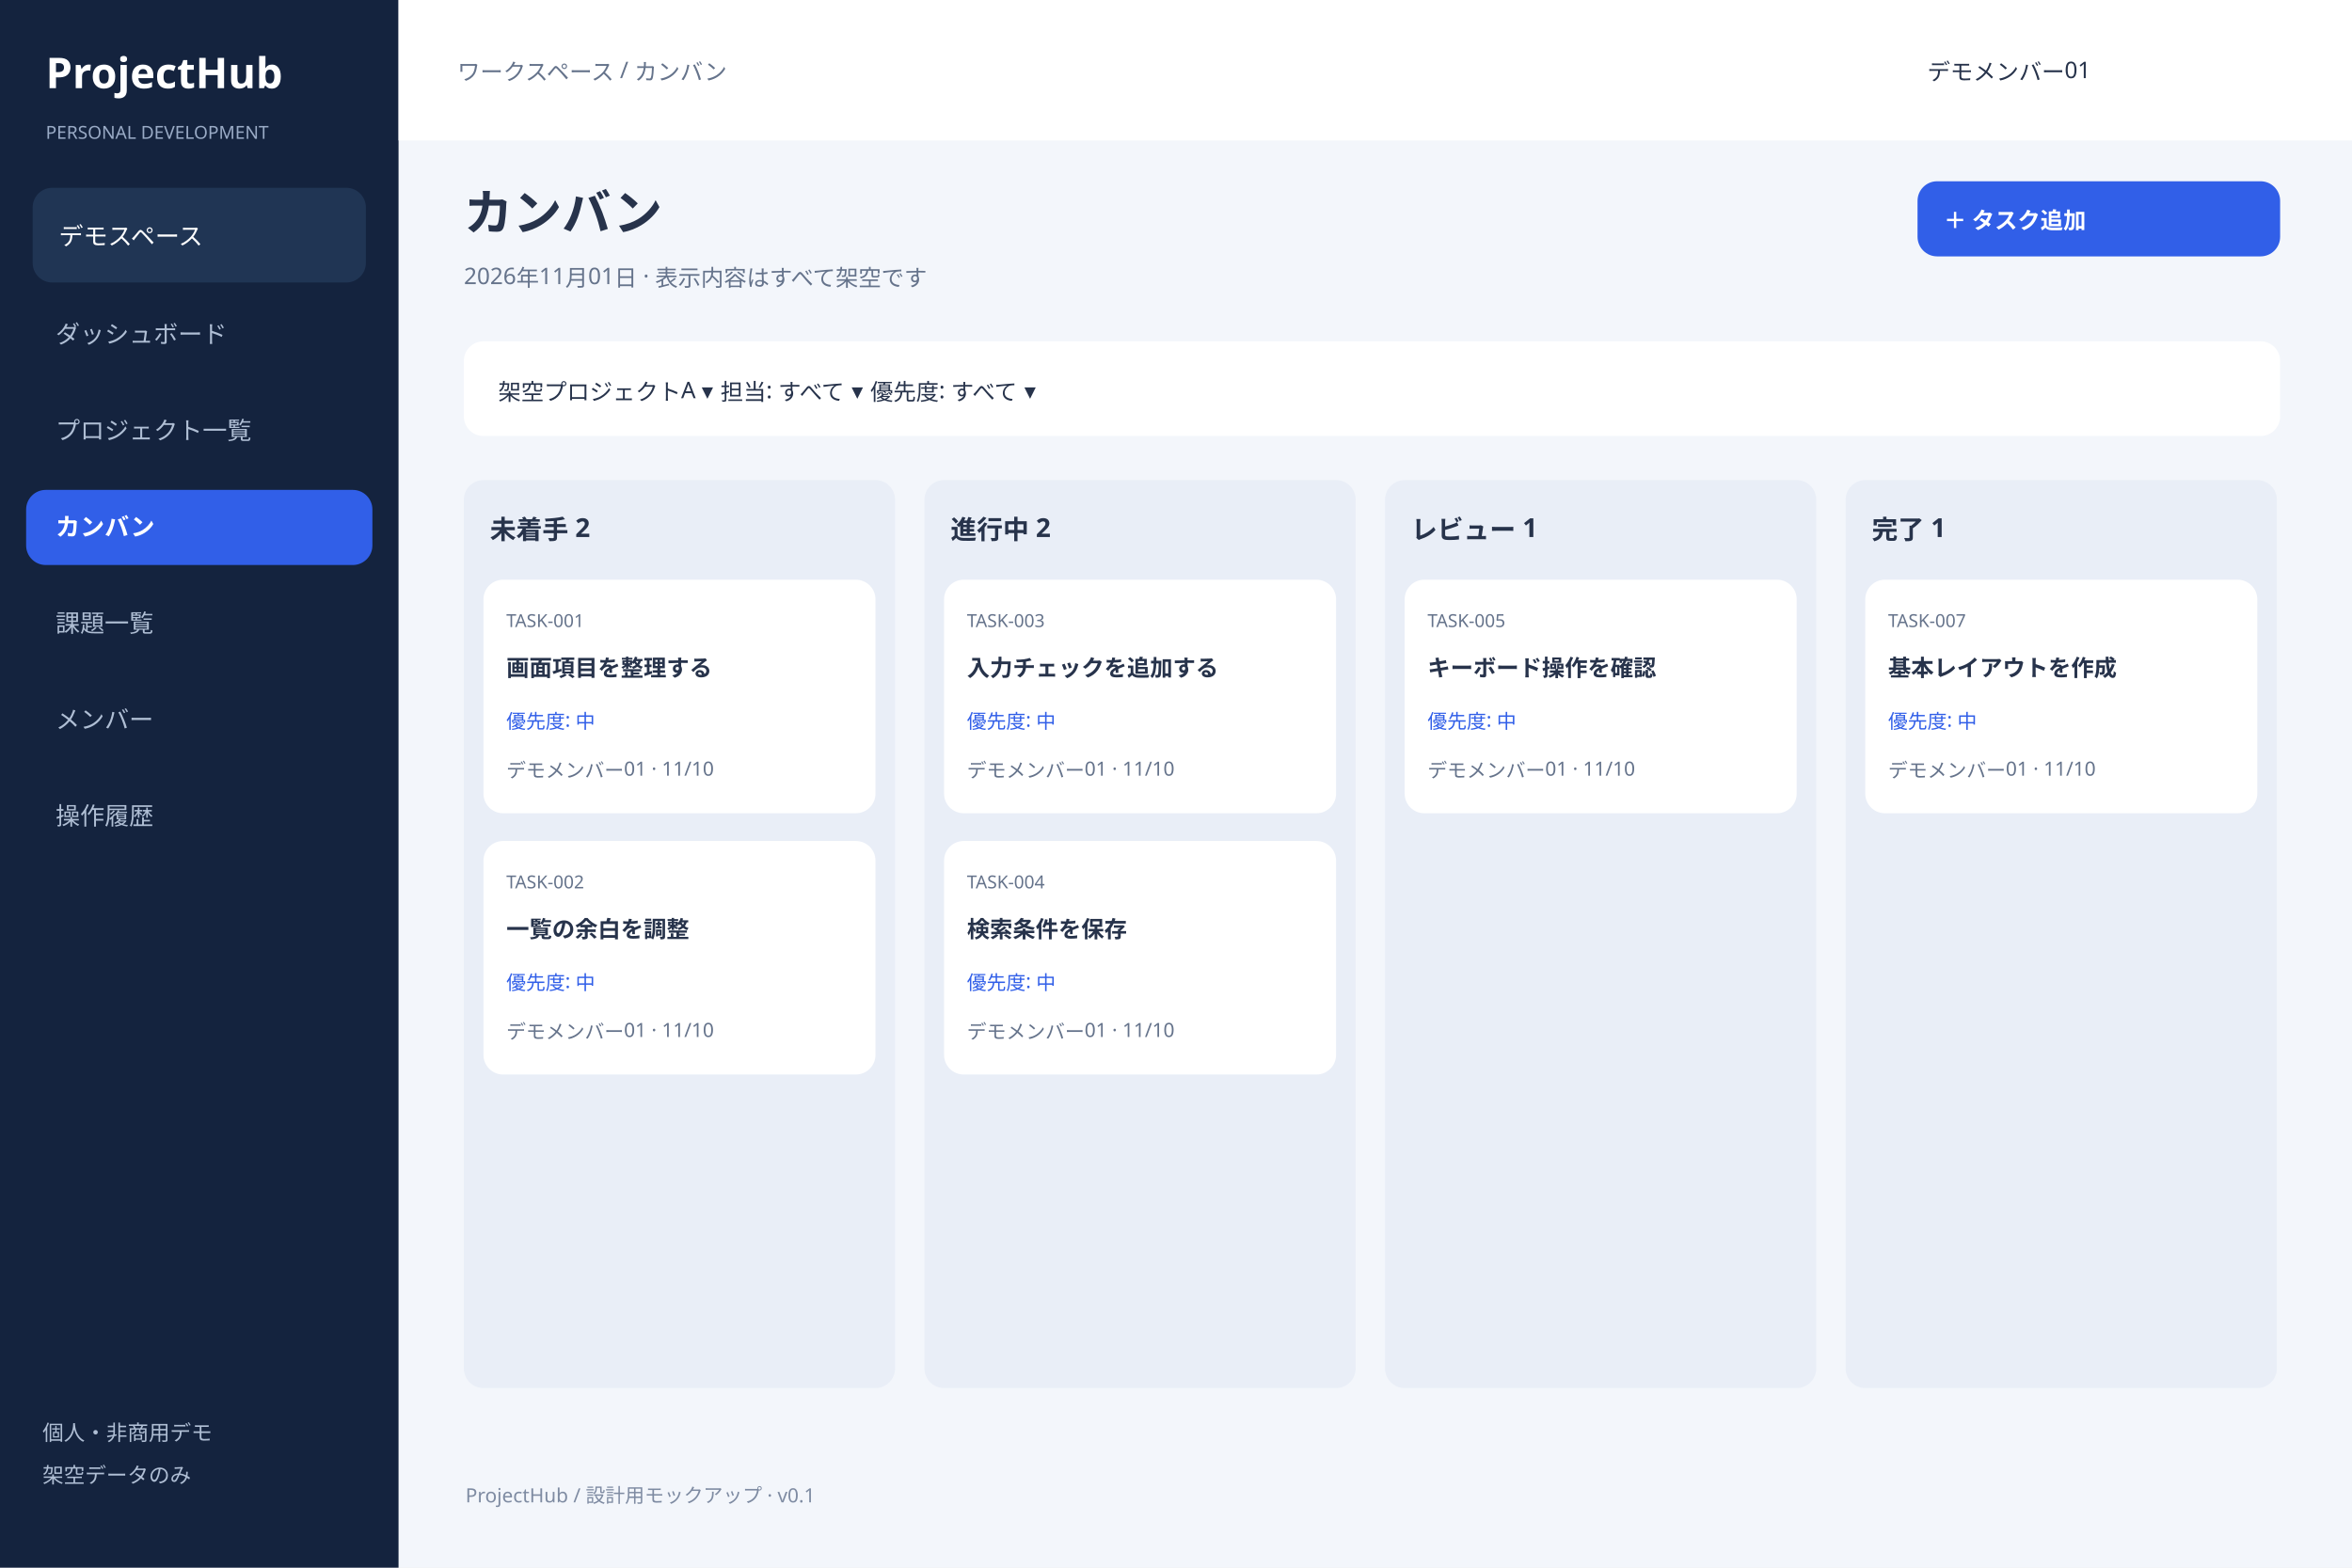
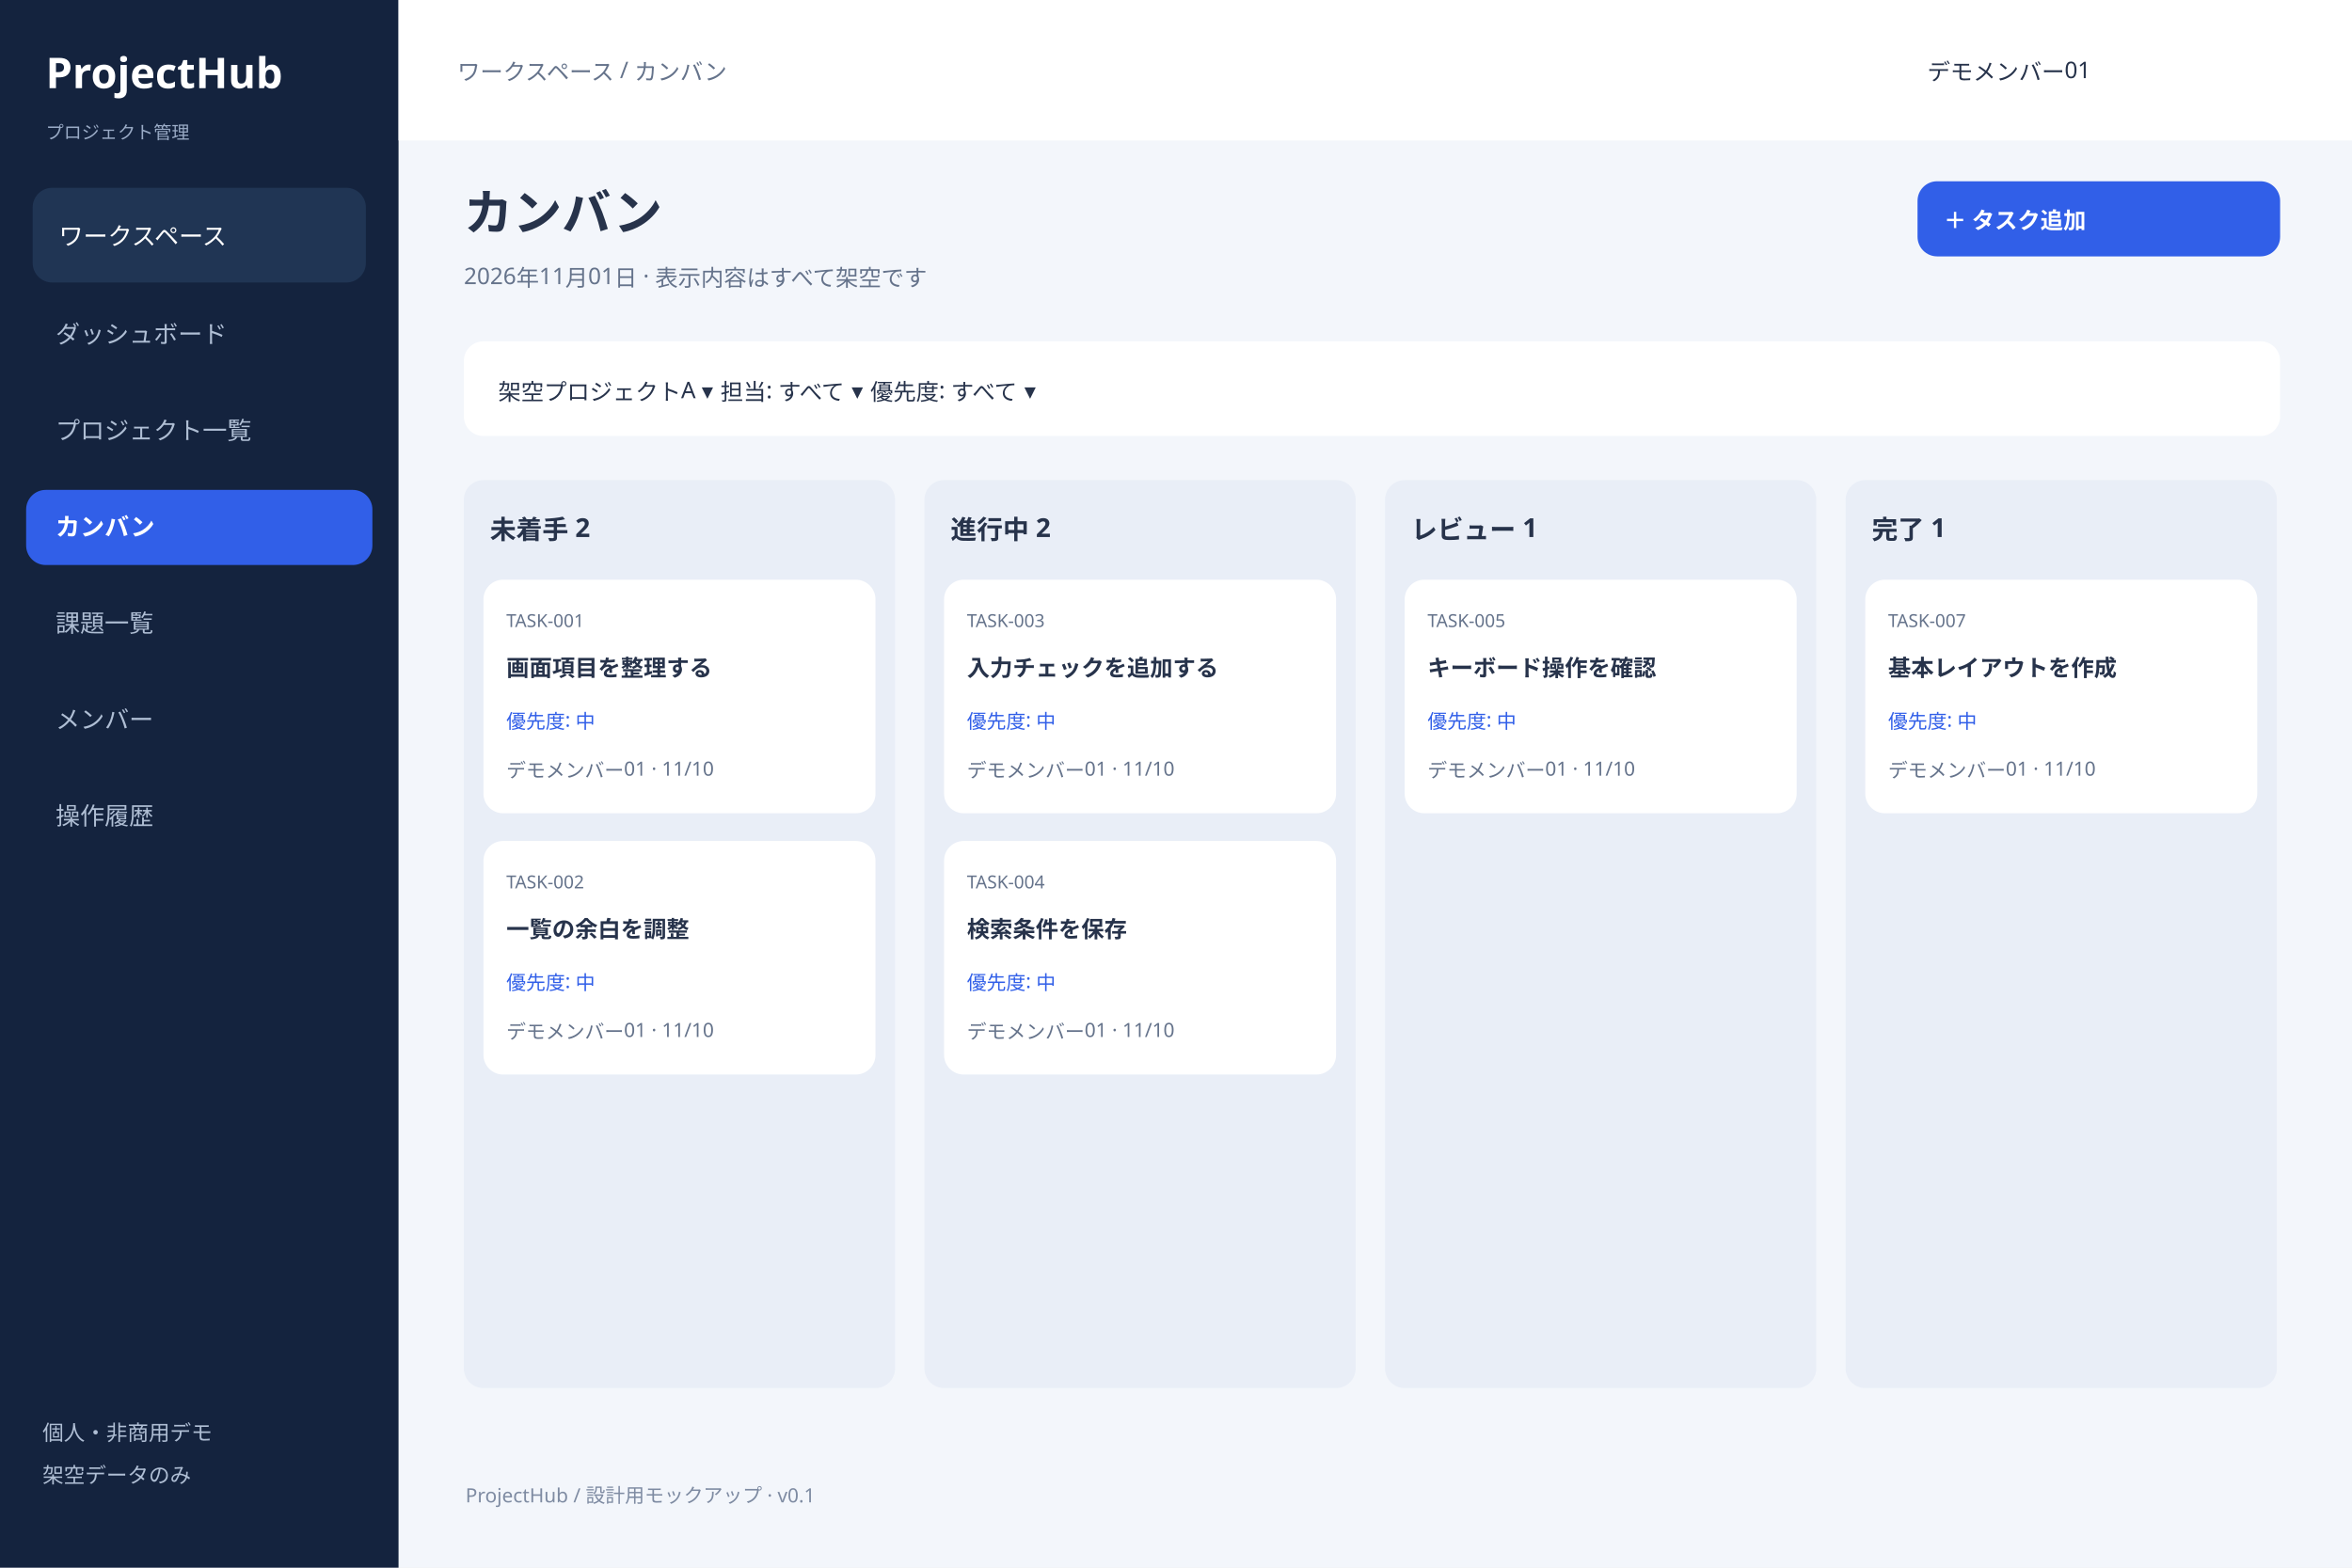
<svg xmlns="http://www.w3.org/2000/svg" width="1440" height="960" viewBox="0 0 1440 960" role="img" aria-labelledby="title desc">
  <g font-family="Noto Sans JP,Hiragino Kaku Gothic ProN,Yu Gothic,sans-serif">
    <rect x="0" y="0" width="1440" height="960" rx="0" fill="#f3f6fb" />
    <rect x="0" y="0" width="244" height="960" rx="0" fill="#14233e" />
    <text x="28" y="54" font-size="26" fill="#ffffff" font-weight="700">ProjectHub</text>
-     <text x="28" y="85" font-size="11" fill="#9aabc6" font-weight="400">PERSONAL DEVELOPMENT</text>
+     <text x="28" y="85" font-size="11" fill="#9aabc6" font-weight="400">プロジェクト管理</text>
    <rect x="20" y="115" width="204" height="58" rx="12" fill="#203554" />
-     <text x="36" y="150" font-size="15" fill="#ffffff" font-weight="400">デモスペース</text>
+     <text x="36" y="150" font-size="15" fill="#ffffff" font-weight="400">ワークスペース</text>
    <text x="34" y="210" font-size="15" fill="#afbed4" font-weight="400">ダッシュボード</text>
    <text x="34" y="269" font-size="15" fill="#afbed4" font-weight="400">プロジェクト一覧</text>
    <rect x="16" y="300" width="212" height="46" rx="12" fill="#315fe8" />
    <text x="34" y="328" font-size="15" fill="#ffffff" font-weight="600">カンバン</text>
    <text x="34" y="387" font-size="15" fill="#afbed4" font-weight="400">課題一覧</text>
    <text x="34" y="446" font-size="15" fill="#afbed4" font-weight="400">メンバー</text>
    <text x="34" y="505" font-size="15" fill="#afbed4" font-weight="400">操作履歴</text>
    <text x="26" y="882" font-size="13" fill="#afbed4" font-weight="400">個人・非商用デモ</text>
    <text x="26" y="908" font-size="13" fill="#afbed4" font-weight="400">架空データのみ</text>
    <rect x="244" y="0" width="1196" height="86" rx="0" fill="#ffffff" />
    <text x="280" y="49" font-size="14" fill="#65738b" font-weight="400">ワークスペース / カンバン</text>
    <text x="1180" y="49" font-size="14" fill="#27334b" font-weight="400">デモメンバー01</text>
    <text x="284" y="141" font-size="30" fill="#27334b" font-weight="700">カンバン</text>
    <text x="284" y="174" font-size="14" fill="#65738b" font-weight="400">2026年11月01日 · 表示内容はすべて架空です</text>
    <rect x="1174" y="111" width="222" height="46" rx="12" fill="#315fe8" />
    <text x="1190" y="140" font-size="14" fill="#ffffff" font-weight="600">＋ タスク追加</text>
    <rect x="284" y="209" width="1112" height="58" rx="12" fill="#ffffff" />
    <text x="305" y="245" font-size="14" fill="#27334b" font-weight="400">架空プロジェクトA  ▾       担当: すべて  ▾       優先度: すべて  ▾</text>
    <rect x="284" y="294" width="264" height="556" rx="12" fill="#e9eef7" />
    <text x="300" y="330" font-size="16" fill="#27334b" font-weight="600">未着手  2</text>
    <rect x="296" y="355" width="240" height="143" rx="12" fill="#ffffff" />
    <text x="310" y="384" font-size="11" fill="#65738b" font-weight="400">TASK-001</text>
    <text x="310" y="414" font-size="14" fill="#27334b" font-weight="600">画面項目を整理する</text>
    <text x="310" y="446" font-size="12" fill="#315fe8" font-weight="400">優先度: 中</text>
    <text x="310" y="476" font-size="12" fill="#65738b" font-weight="400">デモメンバー01 · 11/10</text>
    <rect x="296" y="515" width="240" height="143" rx="12" fill="#ffffff" />
    <text x="310" y="544" font-size="11" fill="#65738b" font-weight="400">TASK-002</text>
    <text x="310" y="574" font-size="14" fill="#27334b" font-weight="600">一覧の余白を調整</text>
    <text x="310" y="606" font-size="12" fill="#315fe8" font-weight="400">優先度: 中</text>
    <text x="310" y="636" font-size="12" fill="#65738b" font-weight="400">デモメンバー01 · 11/10</text>
    <rect x="566" y="294" width="264" height="556" rx="12" fill="#e9eef7" />
    <text x="582" y="330" font-size="16" fill="#27334b" font-weight="600">進行中  2</text>
    <rect x="578" y="355" width="240" height="143" rx="12" fill="#ffffff" />
    <text x="592" y="384" font-size="11" fill="#65738b" font-weight="400">TASK-003</text>
    <text x="592" y="414" font-size="14" fill="#27334b" font-weight="600">入力チェックを追加する</text>
    <text x="592" y="446" font-size="12" fill="#315fe8" font-weight="400">優先度: 中</text>
    <text x="592" y="476" font-size="12" fill="#65738b" font-weight="400">デモメンバー01 · 11/10</text>
    <rect x="578" y="515" width="240" height="143" rx="12" fill="#ffffff" />
    <text x="592" y="544" font-size="11" fill="#65738b" font-weight="400">TASK-004</text>
    <text x="592" y="574" font-size="14" fill="#27334b" font-weight="600">検索条件を保存</text>
    <text x="592" y="606" font-size="12" fill="#315fe8" font-weight="400">優先度: 中</text>
    <text x="592" y="636" font-size="12" fill="#65738b" font-weight="400">デモメンバー01 · 11/10</text>
    <rect x="848" y="294" width="264" height="556" rx="12" fill="#e9eef7" />
    <text x="864" y="330" font-size="16" fill="#27334b" font-weight="600">レビュー  1</text>
    <rect x="860" y="355" width="240" height="143" rx="12" fill="#ffffff" />
    <text x="874" y="384" font-size="11" fill="#65738b" font-weight="400">TASK-005</text>
    <text x="874" y="414" font-size="14" fill="#27334b" font-weight="600">キーボード操作を確認</text>
    <text x="874" y="446" font-size="12" fill="#315fe8" font-weight="400">優先度: 中</text>
    <text x="874" y="476" font-size="12" fill="#65738b" font-weight="400">デモメンバー01 · 11/10</text>
    <rect x="1130" y="294" width="264" height="556" rx="12" fill="#e9eef7" />
    <text x="1146" y="330" font-size="16" fill="#27334b" font-weight="600">完了  1</text>
    <rect x="1142" y="355" width="240" height="143" rx="12" fill="#ffffff" />
    <text x="1156" y="384" font-size="11" fill="#65738b" font-weight="400">TASK-007</text>
    <text x="1156" y="414" font-size="14" fill="#27334b" font-weight="600">基本レイアウトを作成</text>
    <text x="1156" y="446" font-size="12" fill="#315fe8" font-weight="400">優先度: 中</text>
    <text x="1156" y="476" font-size="12" fill="#65738b" font-weight="400">デモメンバー01 · 11/10</text>
    <text x="285" y="920" font-size="12" fill="#7e8ba2" font-weight="400">ProjectHub / 設計用モックアップ · v0.1</text>
  </g>
</svg>
